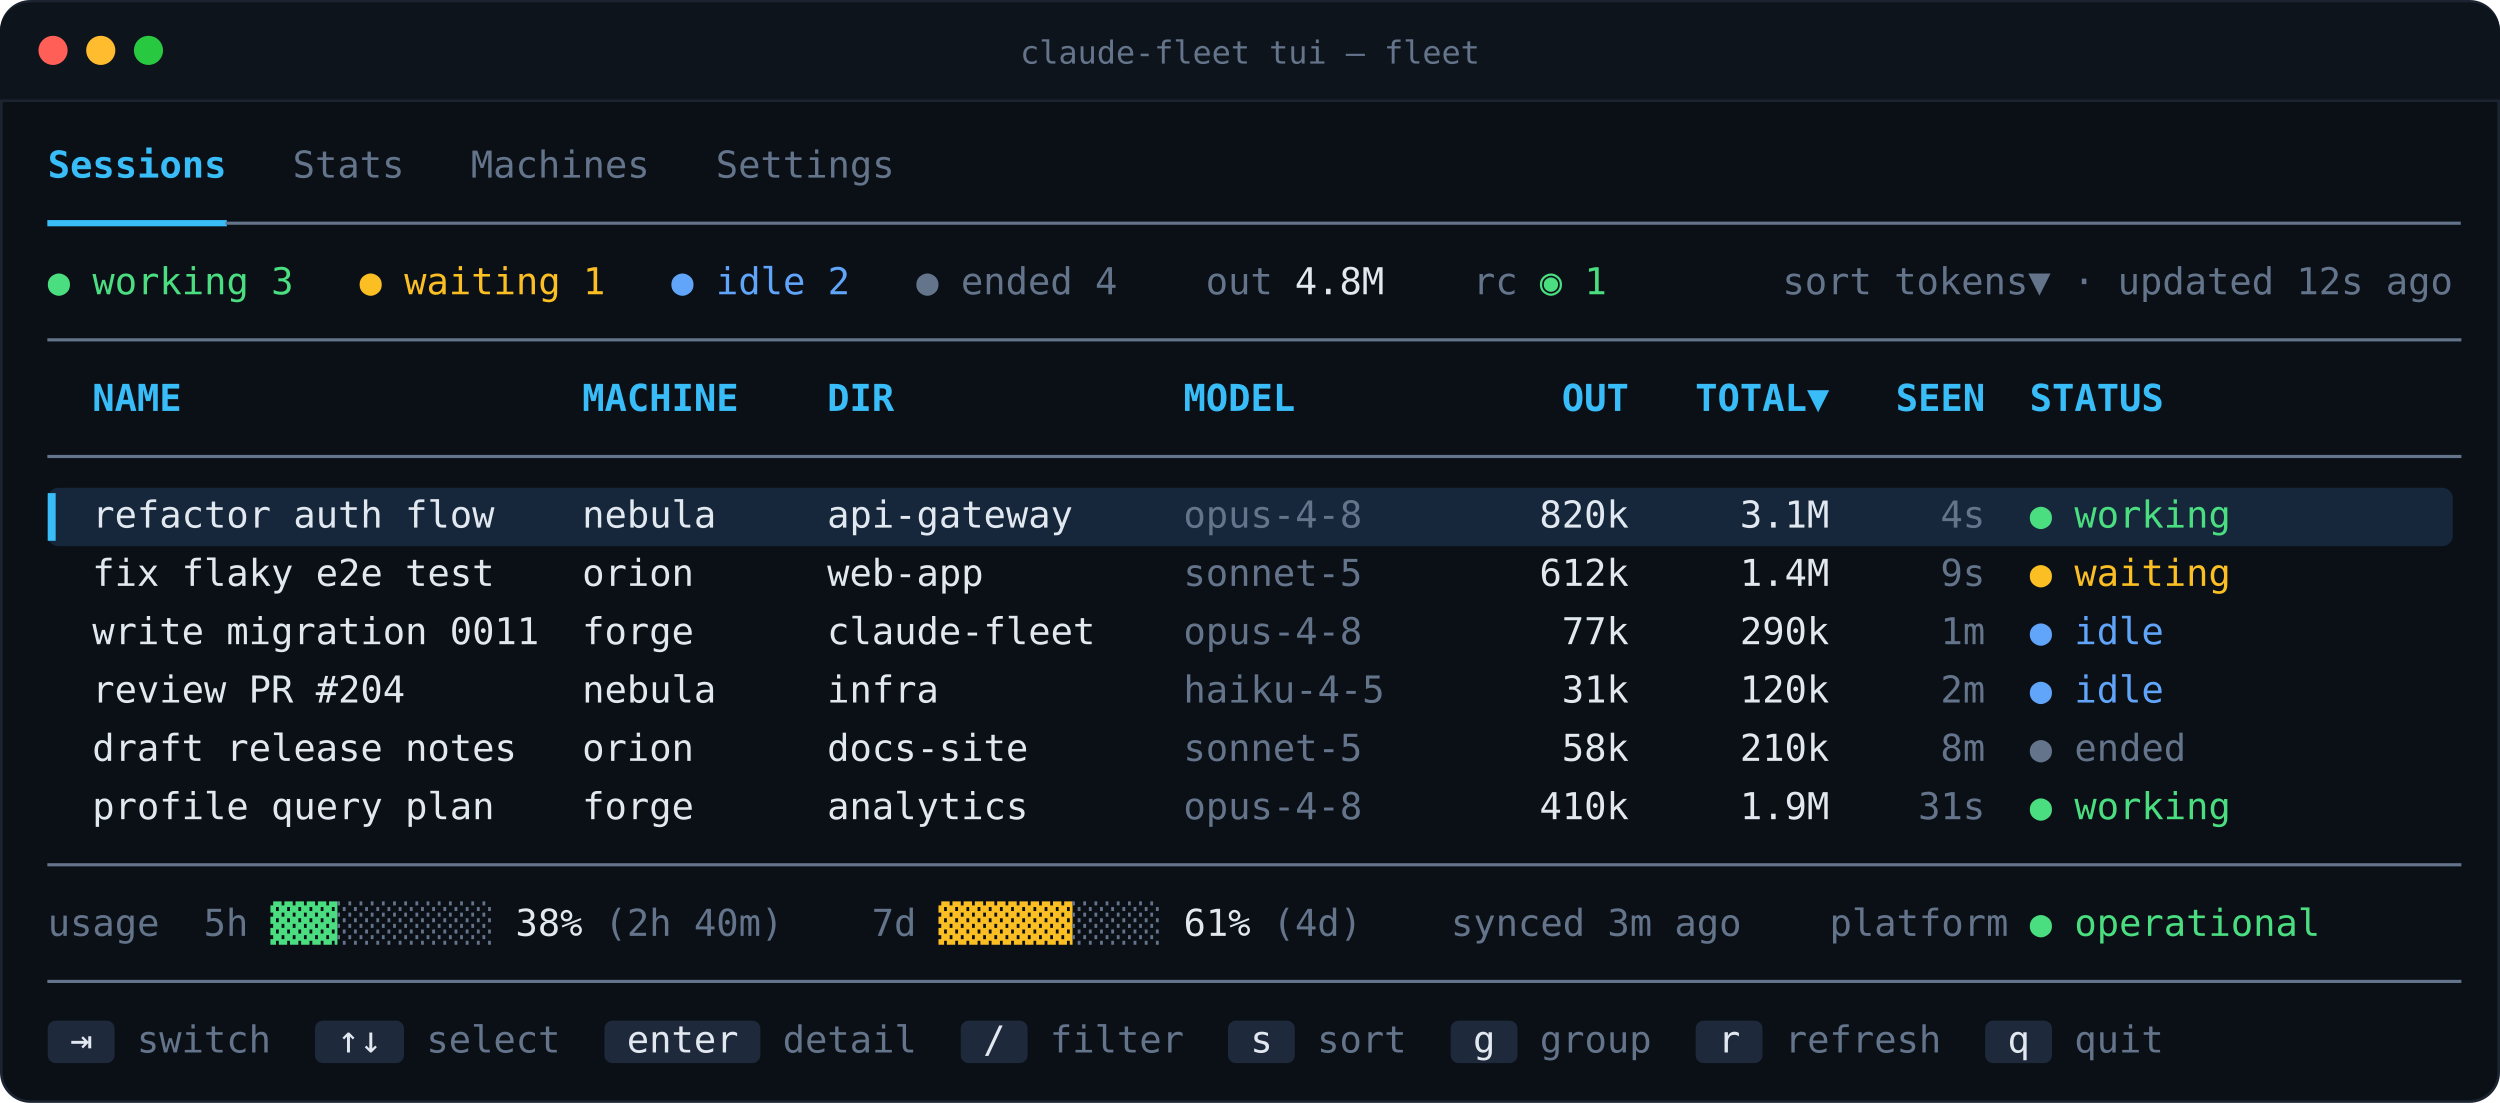
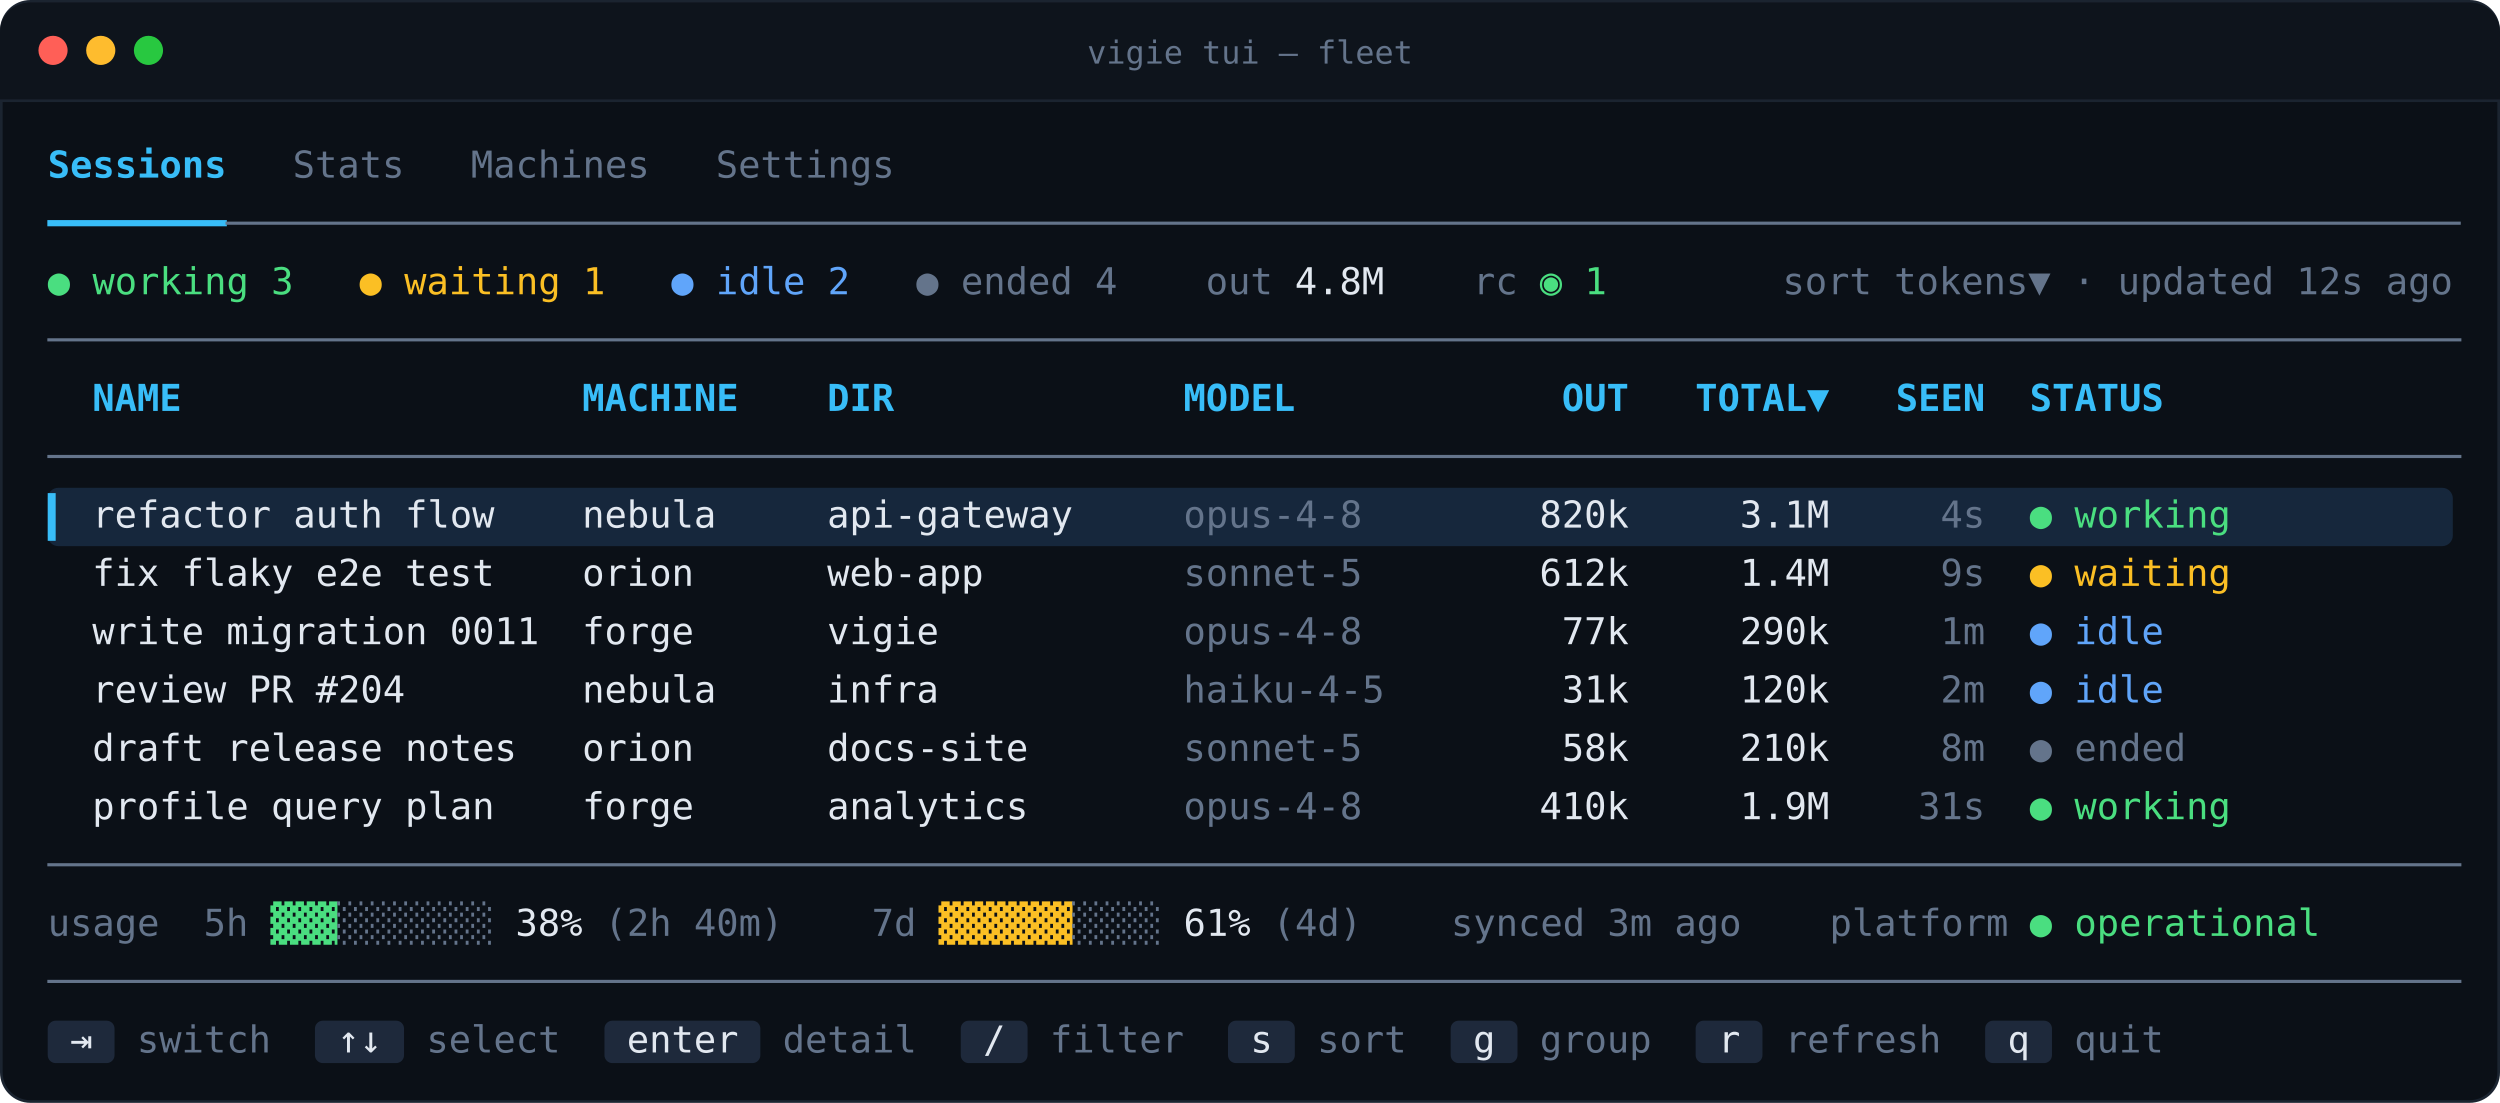
- <svg xmlns="http://www.w3.org/2000/svg" viewBox="0 0 943 416" font-family="ui-monospace, 'SFMono-Regular', 'JetBrains Mono', Menlo, Consolas, monospace" font-size="14" role="img" aria-label="claude-fleet TUI — Sessions">
+ <svg xmlns="http://www.w3.org/2000/svg" viewBox="0 0 943 416" font-family="ui-monospace, 'SFMono-Regular', 'JetBrains Mono', Menlo, Consolas, monospace" font-size="14" role="img" aria-label="vigie TUI — Sessions">
  <rect x="0.5" y="0.5" width="942" height="415" rx="11" fill="#0b1017" stroke="#1b2430" />
  <path d="M0 12 a11 11 0 0 1 11 -11 h921 a11 11 0 0 1 11 11 v26 h-943 z" fill="#0e141c" />
  <line x1="0" y1="38" x2="943" y2="38" stroke="#1b2430" />
  <circle cx="20" cy="19" r="5.5" fill="#ff5f57" />
  <circle cx="38" cy="19" r="5.5" fill="#febc2e" />
  <circle cx="56" cy="19" r="5.5" fill="#28c840" />
-   <text x="471.5" y="24" fill="#64748b" text-anchor="middle" font-size="12">claude-fleet tui — fleet</text>
+   <text x="471.5" y="24" fill="#64748b" text-anchor="middle" font-size="12">vigie tui — fleet</text>
  <rect x="18.0" y="184" width="907.2" height="22" rx="4" fill="#16273c" />
  <rect x="18.0" y="186" width="3.0" height="18" rx="0" fill="#38bdf8" />
  <rect x="18.0" y="385" width="25.2" height="16" rx="3" fill="#1e293b" />
  <rect x="118.8" y="385" width="33.6" height="16" rx="3" fill="#1e293b" />
  <rect x="228.0" y="385" width="58.8" height="16" rx="3" fill="#1e293b" />
  <rect x="362.4" y="385" width="25.2" height="16" rx="3" fill="#1e293b" />
  <rect x="463.2" y="385" width="25.2" height="16" rx="3" fill="#1e293b" />
  <rect x="547.2" y="385" width="25.2" height="16" rx="3" fill="#1e293b" />
  <rect x="639.6" y="385" width="25.2" height="16" rx="3" fill="#1e293b" />
  <rect x="748.8" y="385" width="25.2" height="16" rx="3" fill="#1e293b" />
  <text x="18.0" y="67" fill="#38bdf8" text-anchor="start" font-weight="700" xml:space="preserve">Sessions</text>
  <text x="110.4" y="67" fill="#64748b" text-anchor="start" xml:space="preserve">Stats</text>
  <text x="177.6" y="67" fill="#64748b" text-anchor="start" xml:space="preserve">Machines</text>
  <text x="270.0" y="67" fill="#64748b" text-anchor="start" xml:space="preserve">Settings</text>
  <text x="18.0" y="89" fill="#38bdf8" text-anchor="start" xml:space="preserve">━━━━━━━━</text>
  <text x="85.2" y="89" fill="#64748b" text-anchor="start" xml:space="preserve">────────────────────────────────────────────────────────────────────────────────────────────────────</text>
  <text x="18.0" y="111" fill="#4ade80" text-anchor="start" xml:space="preserve">● working 3</text>
  <text x="110.4" y="111" fill="#64748b" text-anchor="start" xml:space="preserve">   </text>
  <text x="135.6" y="111" fill="#fbbf24" text-anchor="start" xml:space="preserve">● waiting 1</text>
  <text x="228.0" y="111" fill="#64748b" text-anchor="start" xml:space="preserve">   </text>
  <text x="253.2" y="111" fill="#60a5fa" text-anchor="start" xml:space="preserve">● idle 2</text>
  <text x="320.4" y="111" fill="#64748b" text-anchor="start" xml:space="preserve">   </text>
  <text x="345.6" y="111" fill="#64748b" text-anchor="start" xml:space="preserve">● ended 4</text>
  <text x="421.2" y="111" fill="#64748b" text-anchor="start" xml:space="preserve">    </text>
  <text x="454.8" y="111" fill="#64748b" text-anchor="start" xml:space="preserve">out </text>
  <text x="488.4" y="111" fill="#e2e8f0" text-anchor="start" xml:space="preserve">4.8M</text>
  <text x="522.0" y="111" fill="#64748b" text-anchor="start" xml:space="preserve">    </text>
  <text x="555.6" y="111" fill="#64748b" text-anchor="start" xml:space="preserve">rc </text>
  <text x="580.8" y="111" fill="#4ade80" text-anchor="start" xml:space="preserve">◉ 1</text>
  <text x="925.2" y="111" fill="#64748b" text-anchor="end" xml:space="preserve">sort tokens▼ · updated 12s ago</text>
  <text x="18.0" y="133" fill="#64748b" text-anchor="start" xml:space="preserve">────────────────────────────────────────────────────────────────────────────────────────────────────────────</text>
  <text x="34.8" y="155" fill="#38bdf8" text-anchor="start" font-weight="700" xml:space="preserve">NAME</text>
  <text x="219.6" y="155" fill="#38bdf8" text-anchor="start" font-weight="700" xml:space="preserve">MACHINE</text>
  <text x="312.0" y="155" fill="#38bdf8" text-anchor="start" font-weight="700" xml:space="preserve">DIR</text>
  <text x="446.4" y="155" fill="#38bdf8" text-anchor="start" font-weight="700" xml:space="preserve">MODEL</text>
  <text x="614.4" y="155" fill="#38bdf8" text-anchor="end" font-weight="700" xml:space="preserve">OUT</text>
  <text x="690.0" y="155" fill="#38bdf8" text-anchor="end" font-weight="700" xml:space="preserve">TOTAL▼</text>
  <text x="748.8" y="155" fill="#38bdf8" text-anchor="end" font-weight="700" xml:space="preserve">SEEN</text>
  <text x="765.6" y="155" fill="#38bdf8" text-anchor="start" font-weight="700" xml:space="preserve">STATUS</text>
  <text x="18.0" y="177" fill="#64748b" text-anchor="start" xml:space="preserve">────────────────────────────────────────────────────────────────────────────────────────────────────────────</text>
  <text x="34.8" y="199" fill="#e2e8f0" text-anchor="start" xml:space="preserve">refactor auth flow</text>
  <text x="219.6" y="199" fill="#e2e8f0" text-anchor="start" xml:space="preserve">nebula</text>
  <text x="312.0" y="199" fill="#e2e8f0" text-anchor="start" xml:space="preserve">api-gateway</text>
  <text x="446.4" y="199" fill="#64748b" text-anchor="start" xml:space="preserve">opus-4-8</text>
  <text x="614.4" y="199" fill="#e2e8f0" text-anchor="end" xml:space="preserve">820k</text>
  <text x="690.0" y="199" fill="#e2e8f0" text-anchor="end" xml:space="preserve">3.1M</text>
  <text x="748.8" y="199" fill="#64748b" text-anchor="end" xml:space="preserve">4s</text>
  <text x="765.6" y="199" fill="#4ade80" text-anchor="start" xml:space="preserve">● working</text>
  <text x="34.8" y="221" fill="#e2e8f0" text-anchor="start" xml:space="preserve">fix flaky e2e test</text>
  <text x="219.6" y="221" fill="#e2e8f0" text-anchor="start" xml:space="preserve">orion</text>
  <text x="312.0" y="221" fill="#e2e8f0" text-anchor="start" xml:space="preserve">web-app</text>
  <text x="446.4" y="221" fill="#64748b" text-anchor="start" xml:space="preserve">sonnet-5</text>
  <text x="614.4" y="221" fill="#e2e8f0" text-anchor="end" xml:space="preserve">612k</text>
  <text x="690.0" y="221" fill="#e2e8f0" text-anchor="end" xml:space="preserve">1.4M</text>
  <text x="748.8" y="221" fill="#64748b" text-anchor="end" xml:space="preserve">9s</text>
  <text x="765.6" y="221" fill="#fbbf24" text-anchor="start" xml:space="preserve">● waiting</text>
  <text x="34.8" y="243" fill="#e2e8f0" text-anchor="start" xml:space="preserve">write migration 0011</text>
  <text x="219.6" y="243" fill="#e2e8f0" text-anchor="start" xml:space="preserve">forge</text>
-   <text x="312.0" y="243" fill="#e2e8f0" text-anchor="start" xml:space="preserve">claude-fleet</text>
+   <text x="312.0" y="243" fill="#e2e8f0" text-anchor="start" xml:space="preserve">vigie</text>
  <text x="446.4" y="243" fill="#64748b" text-anchor="start" xml:space="preserve">opus-4-8</text>
  <text x="614.4" y="243" fill="#e2e8f0" text-anchor="end" xml:space="preserve">77k</text>
  <text x="690.0" y="243" fill="#e2e8f0" text-anchor="end" xml:space="preserve">290k</text>
  <text x="748.8" y="243" fill="#64748b" text-anchor="end" xml:space="preserve">1m</text>
  <text x="765.6" y="243" fill="#60a5fa" text-anchor="start" xml:space="preserve">● idle</text>
  <text x="34.8" y="265" fill="#e2e8f0" text-anchor="start" xml:space="preserve">review PR #204</text>
  <text x="219.6" y="265" fill="#e2e8f0" text-anchor="start" xml:space="preserve">nebula</text>
  <text x="312.0" y="265" fill="#e2e8f0" text-anchor="start" xml:space="preserve">infra</text>
  <text x="446.4" y="265" fill="#64748b" text-anchor="start" xml:space="preserve">haiku-4-5</text>
  <text x="614.4" y="265" fill="#e2e8f0" text-anchor="end" xml:space="preserve">31k</text>
  <text x="690.0" y="265" fill="#e2e8f0" text-anchor="end" xml:space="preserve">120k</text>
  <text x="748.8" y="265" fill="#64748b" text-anchor="end" xml:space="preserve">2m</text>
  <text x="765.6" y="265" fill="#60a5fa" text-anchor="start" xml:space="preserve">● idle</text>
  <text x="34.8" y="287" fill="#e2e8f0" text-anchor="start" xml:space="preserve">draft release notes</text>
  <text x="219.6" y="287" fill="#e2e8f0" text-anchor="start" xml:space="preserve">orion</text>
  <text x="312.0" y="287" fill="#e2e8f0" text-anchor="start" xml:space="preserve">docs-site</text>
  <text x="446.4" y="287" fill="#64748b" text-anchor="start" xml:space="preserve">sonnet-5</text>
  <text x="614.4" y="287" fill="#e2e8f0" text-anchor="end" xml:space="preserve">58k</text>
  <text x="690.0" y="287" fill="#e2e8f0" text-anchor="end" xml:space="preserve">210k</text>
  <text x="748.8" y="287" fill="#64748b" text-anchor="end" xml:space="preserve">8m</text>
  <text x="765.6" y="287" fill="#64748b" text-anchor="start" xml:space="preserve">● ended</text>
  <text x="34.8" y="309" fill="#e2e8f0" text-anchor="start" xml:space="preserve">profile query plan</text>
  <text x="219.6" y="309" fill="#e2e8f0" text-anchor="start" xml:space="preserve">forge</text>
  <text x="312.0" y="309" fill="#e2e8f0" text-anchor="start" xml:space="preserve">analytics</text>
  <text x="446.4" y="309" fill="#64748b" text-anchor="start" xml:space="preserve">opus-4-8</text>
  <text x="614.4" y="309" fill="#e2e8f0" text-anchor="end" xml:space="preserve">410k</text>
  <text x="690.0" y="309" fill="#e2e8f0" text-anchor="end" xml:space="preserve">1.9M</text>
  <text x="748.8" y="309" fill="#64748b" text-anchor="end" xml:space="preserve">31s</text>
  <text x="765.6" y="309" fill="#4ade80" text-anchor="start" xml:space="preserve">● working</text>
  <text x="18.0" y="331" fill="#64748b" text-anchor="start" xml:space="preserve">────────────────────────────────────────────────────────────────────────────────────────────────────────────</text>
  <text x="18.0" y="353" fill="#64748b" text-anchor="start" xml:space="preserve">usage  </text>
  <text x="76.8" y="353" fill="#64748b" text-anchor="start" xml:space="preserve">5h </text>
  <text x="102.0" y="353" fill="#4ade80" text-anchor="start" xml:space="preserve">▓▓▓</text>
  <text x="127.2" y="353" fill="#64748b" text-anchor="start" xml:space="preserve">░░░░░░░</text>
  <text x="186.0" y="353" fill="#e2e8f0" text-anchor="start" xml:space="preserve"> 38%</text>
  <text x="219.6" y="353" fill="#64748b" text-anchor="start" xml:space="preserve"> (2h 40m)</text>
  <text x="295.2" y="353" fill="#64748b" text-anchor="start" xml:space="preserve">    </text>
  <text x="328.8" y="353" fill="#64748b" text-anchor="start" xml:space="preserve">7d </text>
  <text x="354.0" y="353" fill="#fbbf24" text-anchor="start" xml:space="preserve">▓▓▓▓▓▓</text>
  <text x="404.4" y="353" fill="#64748b" text-anchor="start" xml:space="preserve">░░░░</text>
  <text x="438.0" y="353" fill="#e2e8f0" text-anchor="start" xml:space="preserve"> 61%</text>
  <text x="471.6" y="353" fill="#64748b" text-anchor="start" xml:space="preserve"> (4d)</text>
  <text x="513.6" y="353" fill="#64748b" text-anchor="start" xml:space="preserve">    synced 3m ago</text>
  <text x="656.4" y="353" fill="#64748b" text-anchor="start" xml:space="preserve">    platform </text>
  <text x="765.6" y="353" fill="#4ade80" text-anchor="start" xml:space="preserve">● operational</text>
  <text x="18.0" y="375" fill="#64748b" text-anchor="start" xml:space="preserve">────────────────────────────────────────────────────────────────────────────────────────────────────────────</text>
  <text x="18.0" y="397" fill="#e2e8f0" text-anchor="start" xml:space="preserve"> ⇥ </text>
  <text x="43.2" y="397" fill="#64748b" text-anchor="start" xml:space="preserve"> switch</text>
  <text x="118.8" y="397" fill="#e2e8f0" text-anchor="start" xml:space="preserve"> ↑↓ </text>
  <text x="152.4" y="397" fill="#64748b" text-anchor="start" xml:space="preserve"> select</text>
  <text x="228.0" y="397" fill="#e2e8f0" text-anchor="start" xml:space="preserve"> enter </text>
  <text x="286.8" y="397" fill="#64748b" text-anchor="start" xml:space="preserve"> detail</text>
  <text x="362.4" y="397" fill="#e2e8f0" text-anchor="start" xml:space="preserve"> / </text>
  <text x="387.6" y="397" fill="#64748b" text-anchor="start" xml:space="preserve"> filter</text>
  <text x="463.2" y="397" fill="#e2e8f0" text-anchor="start" xml:space="preserve"> s </text>
  <text x="488.4" y="397" fill="#64748b" text-anchor="start" xml:space="preserve"> sort</text>
  <text x="547.2" y="397" fill="#e2e8f0" text-anchor="start" xml:space="preserve"> g </text>
  <text x="572.4" y="397" fill="#64748b" text-anchor="start" xml:space="preserve"> group</text>
  <text x="639.6" y="397" fill="#e2e8f0" text-anchor="start" xml:space="preserve"> r </text>
  <text x="664.8" y="397" fill="#64748b" text-anchor="start" xml:space="preserve"> refresh</text>
  <text x="748.8" y="397" fill="#e2e8f0" text-anchor="start" xml:space="preserve"> q </text>
  <text x="774.0" y="397" fill="#64748b" text-anchor="start" xml:space="preserve"> quit</text>
</svg>
